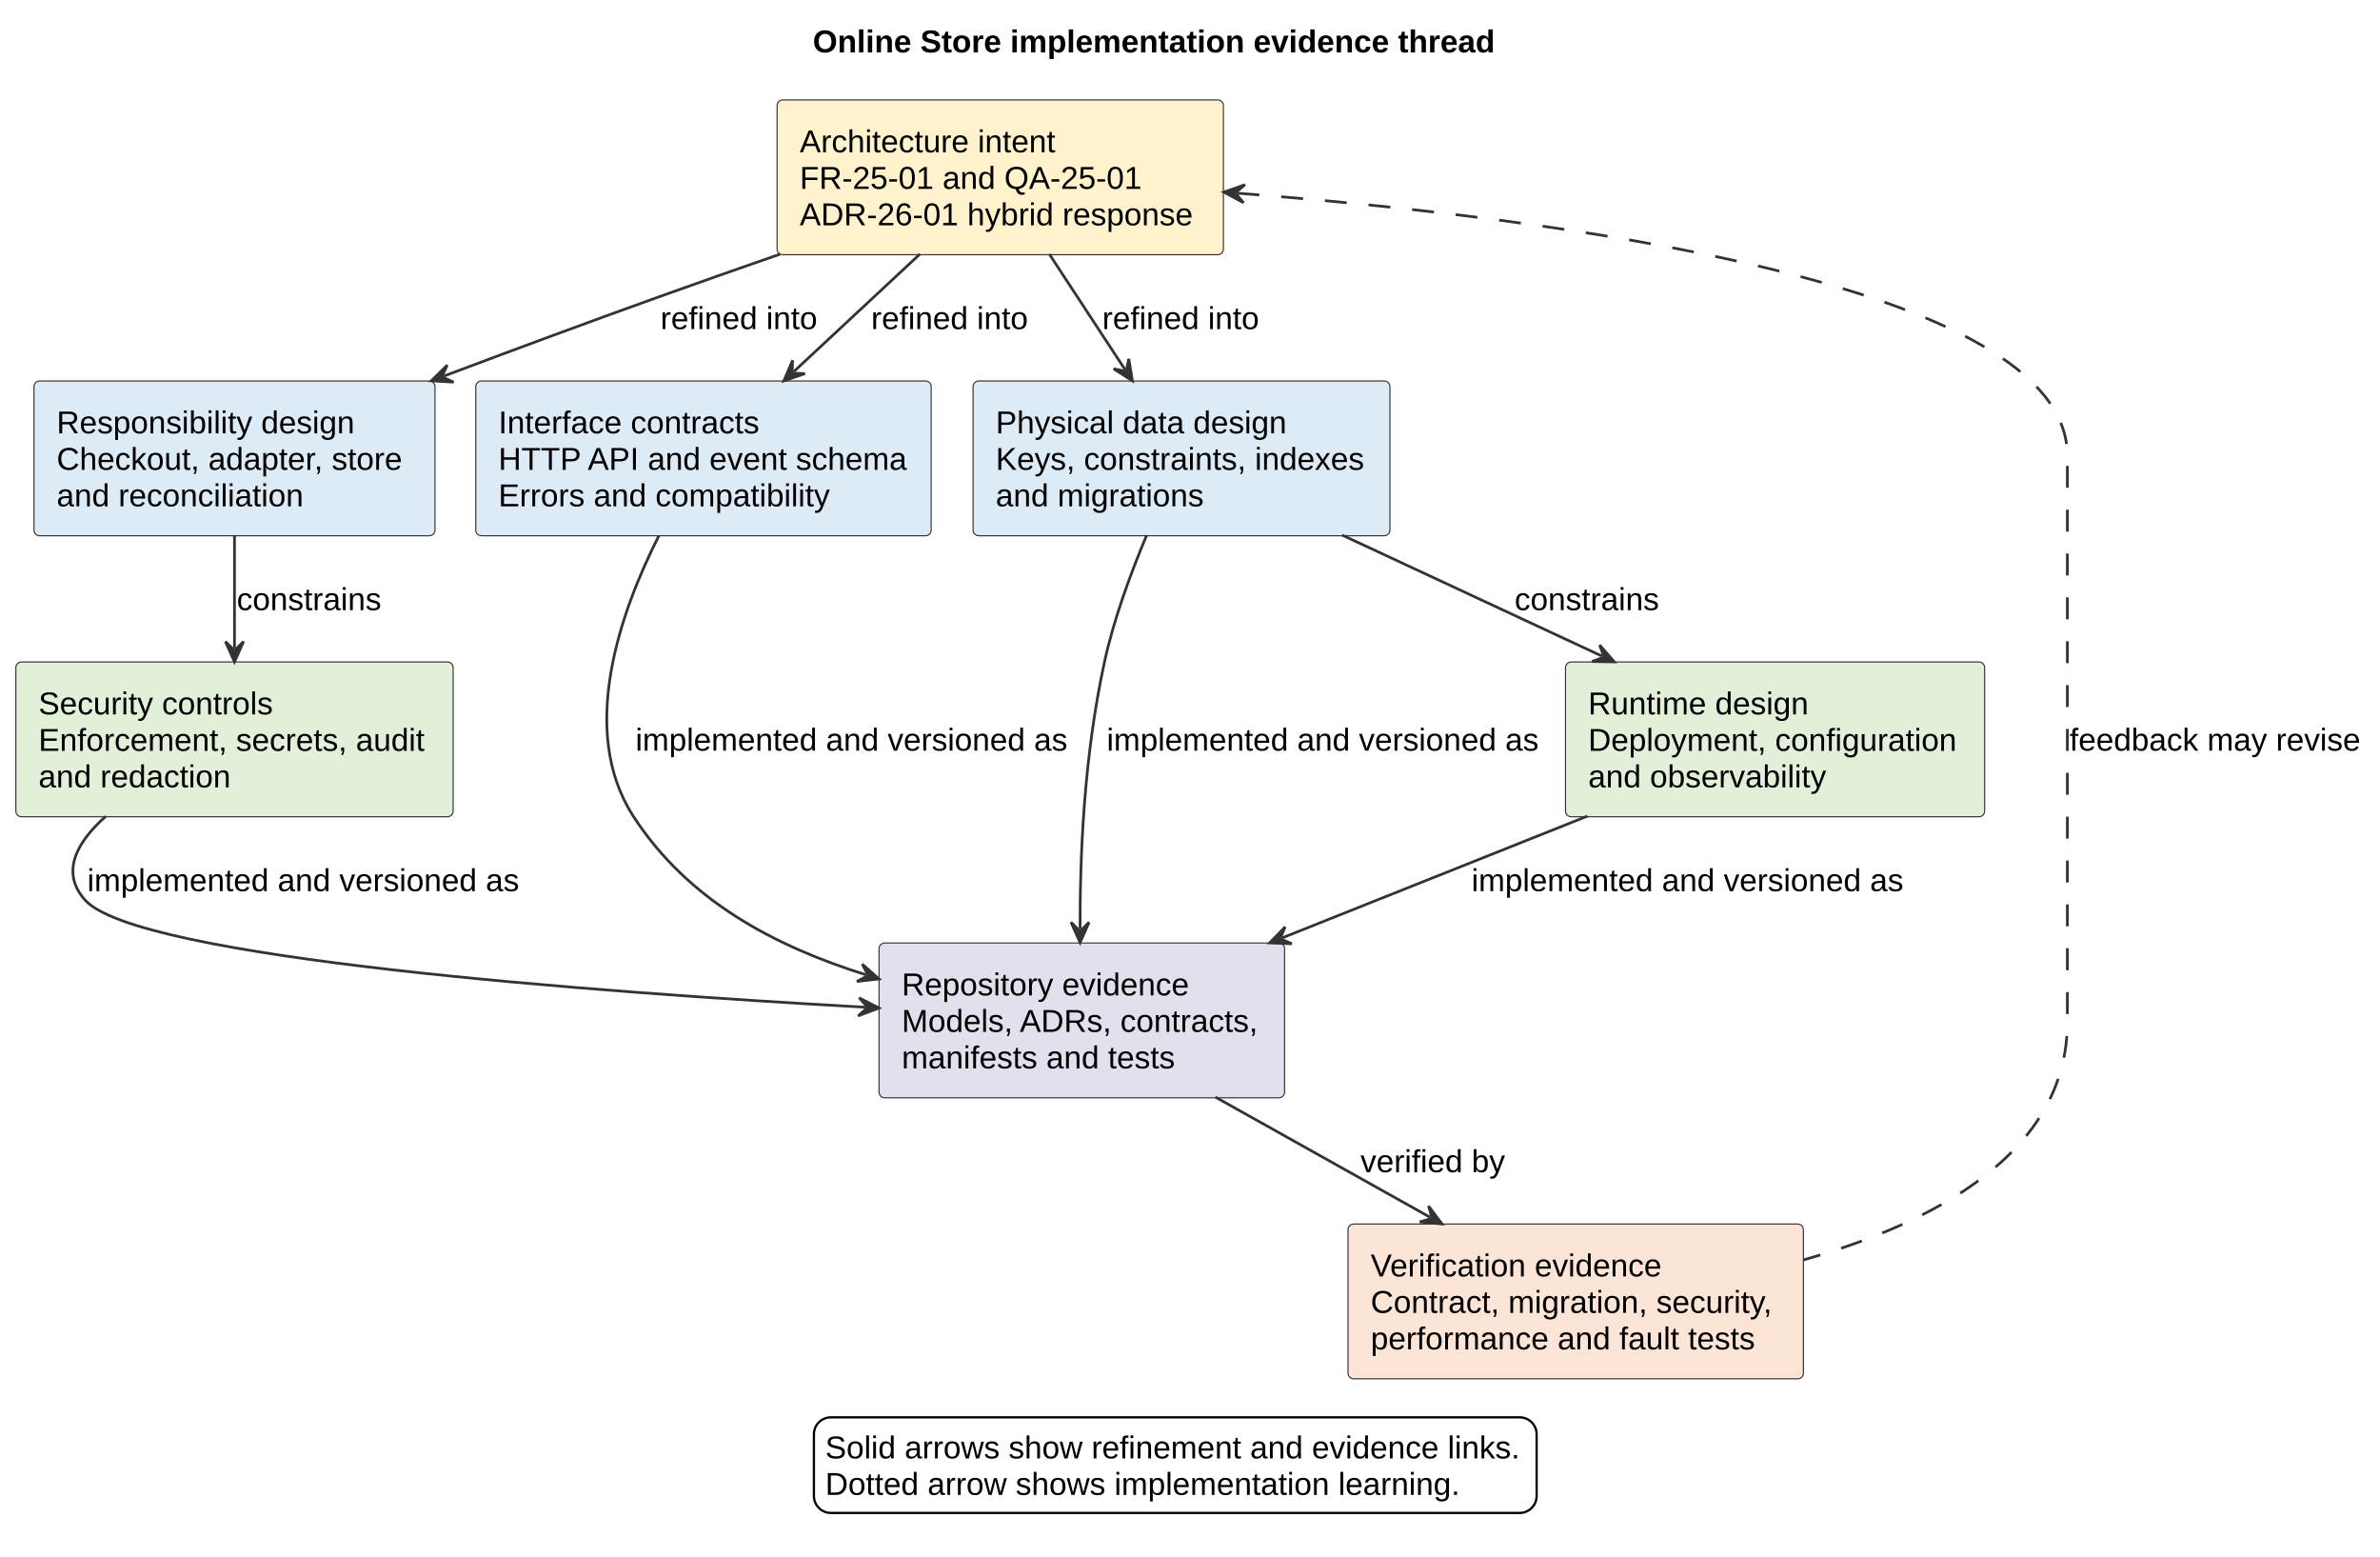
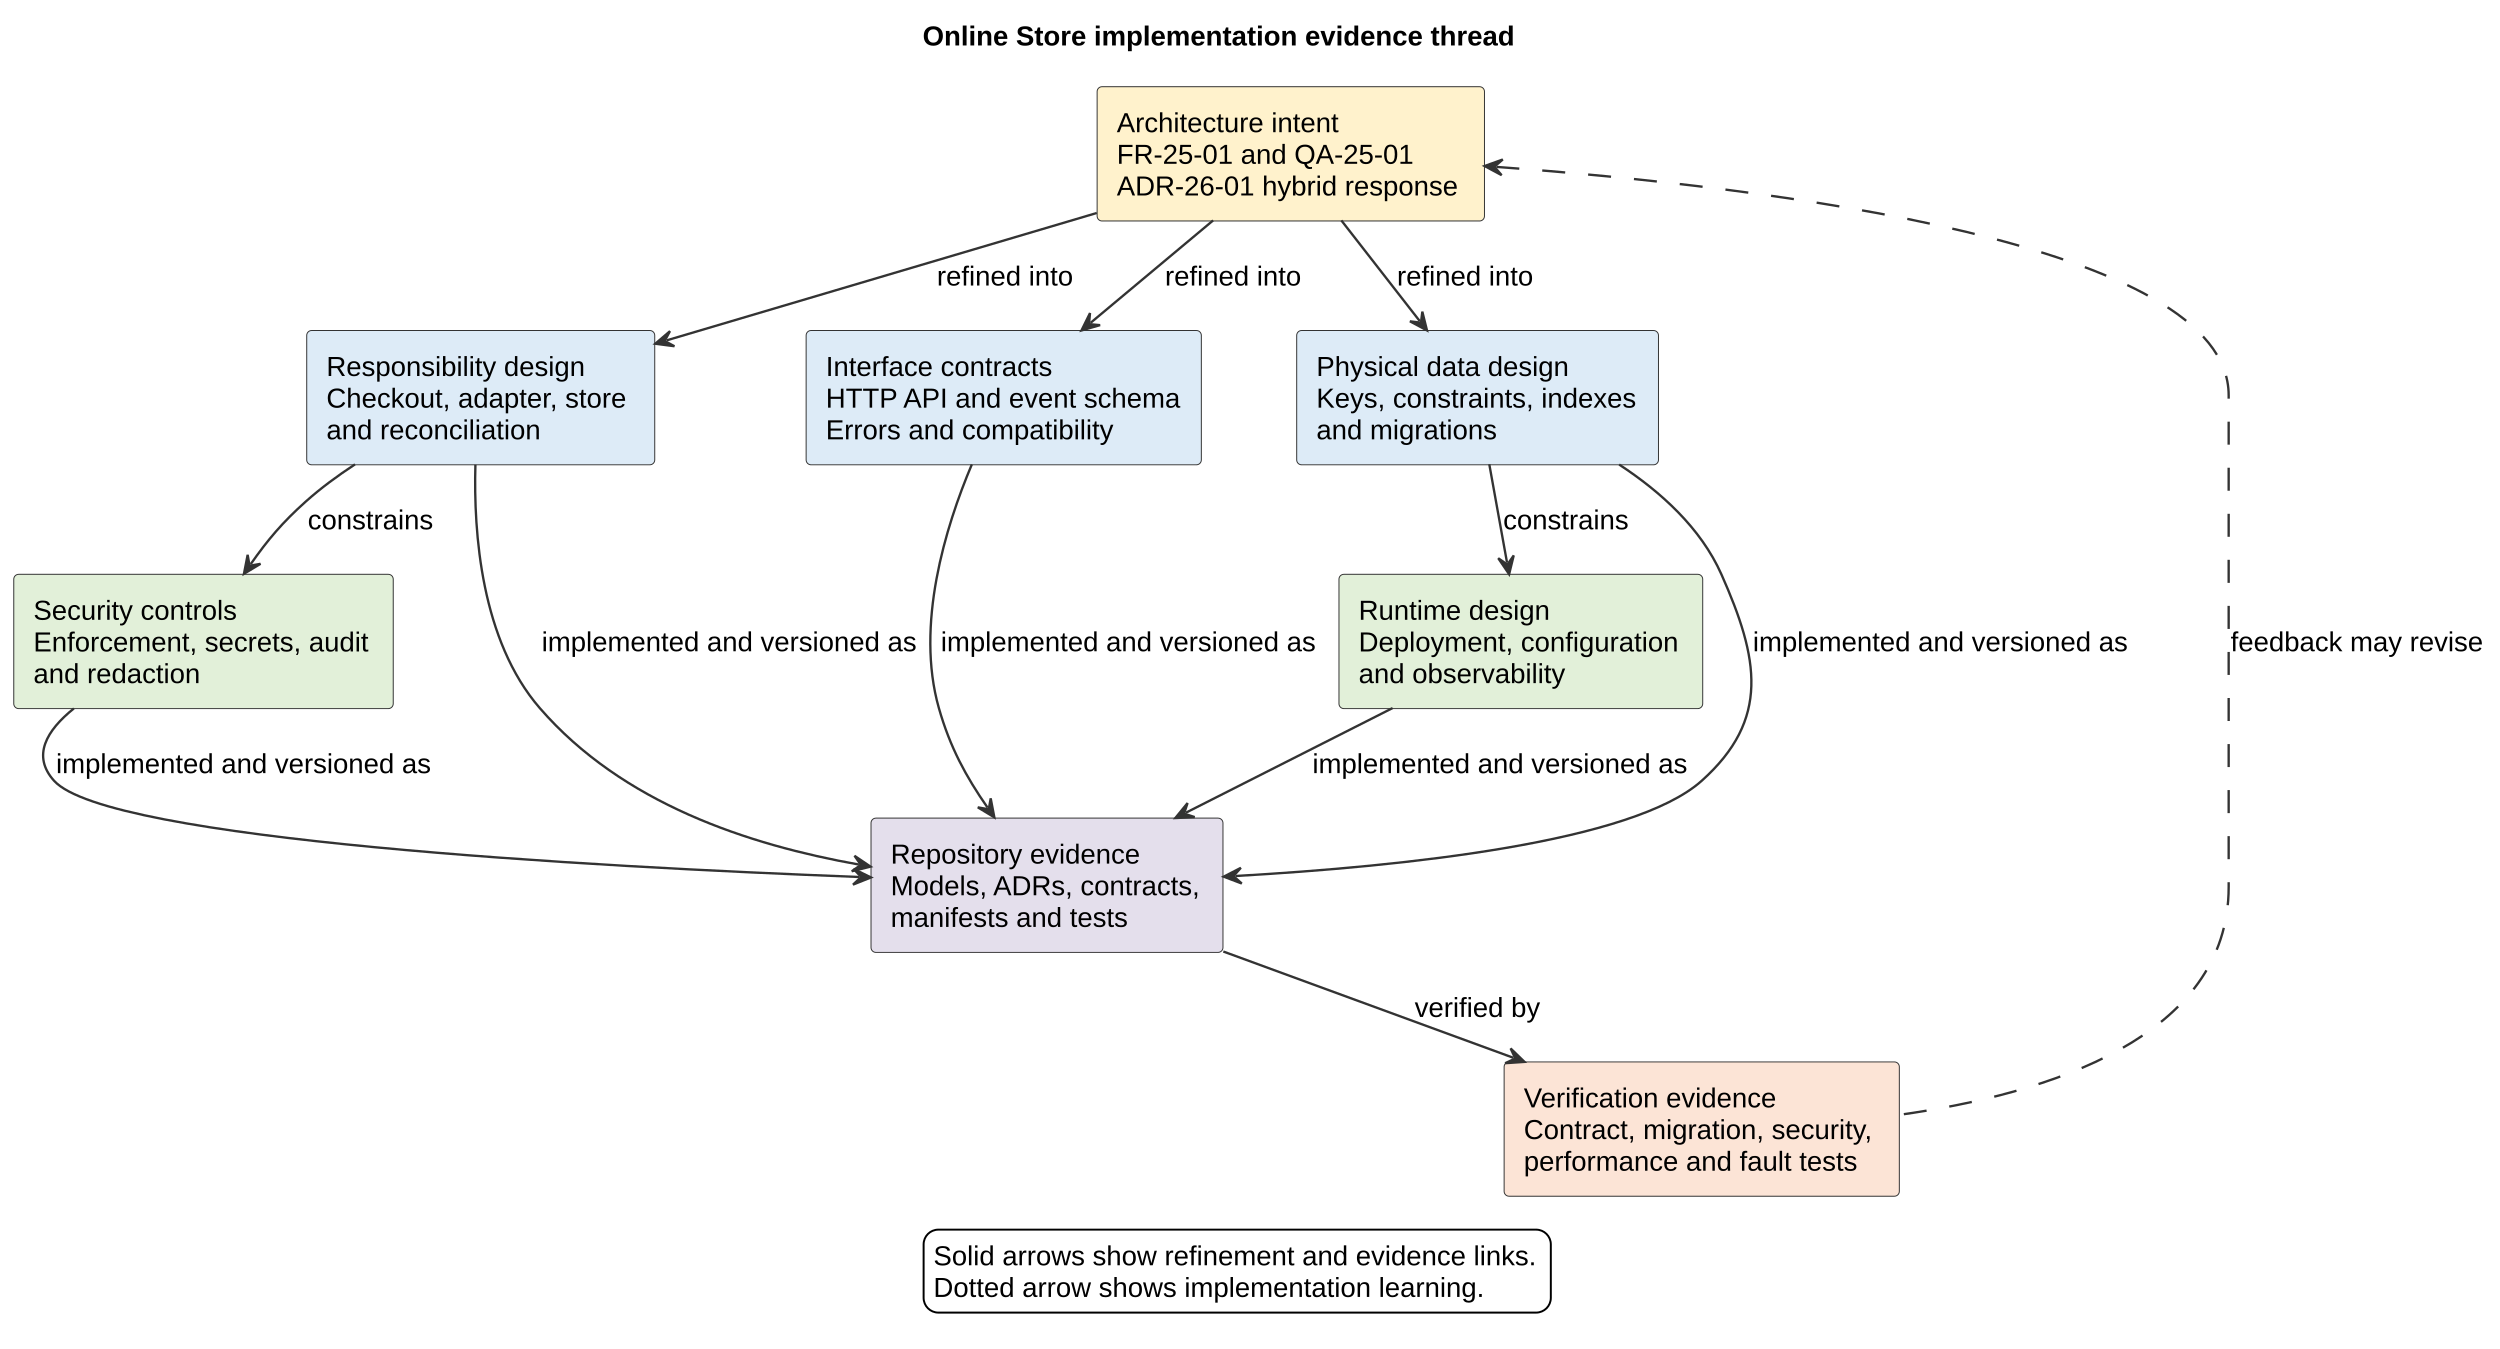
- <svg xmlns="http://www.w3.org/2000/svg" contentStyleType="text/css" height="497.021px" preserveAspectRatio="none" style="width:760px;height:497px;background:#FFFFFF;" version="1.1" viewBox="0 0 760 497" width="760.362px" zoomAndPan="magnify">
+ <svg xmlns="http://www.w3.org/2000/svg" contentStyleType="text/css" height="410.633px" preserveAspectRatio="none" style="width:760px;height:410px;background:#FFFFFF;" version="1.1" viewBox="0 0 760 410" width="760.299px" zoomAndPan="magnify">
  <defs />
  <g>
-     <text fill="#000000" font-family="Arial" font-size="10.129" font-weight="bold" lengthAdjust="spacing" textLength="231.509" x="259.543" y="16.735">Online Store implementation evidence thread</text>
+     <text fill="#000000" font-family="Arial" font-size="8.368" font-weight="bold" lengthAdjust="spacing" textLength="191.27" x="280.48" y="13.826">Online Store implementation evidence thread</text>
    <g id="elem_I">
-       <rect fill="#FFF2CC" height="49.41" rx="1.809" ry="1.809" style="stroke:#333333;stroke-width:0.362;" width="142.523" x="248.149" y="31.904" />
-       <text fill="#000000" font-family="Arial" font-size="10.129" lengthAdjust="spacing" textLength="83.198" x="255.383" y="48.639">Architecture intent</text>
-       <text fill="#000000" font-family="Arial" font-size="10.129" lengthAdjust="spacing" textLength="112.137" x="255.383" y="60.286">FR-25-01 and QA-25-01</text>
-       <text fill="#000000" font-family="Arial" font-size="10.129" lengthAdjust="spacing" textLength="128.053" x="255.383" y="71.933">ADR-26-01 hybrid response</text>
+       <rect fill="#FFF2CC" height="40.822" rx="1.494" ry="1.494" style="stroke:#333333;stroke-width:0.299;" width="117.751" x="333.527" y="26.359" />
+       <text fill="#000000" font-family="Arial" font-size="8.368" lengthAdjust="spacing" textLength="68.738" x="339.505" y="40.185">Architecture intent</text>
+       <text fill="#000000" font-family="Arial" font-size="8.368" lengthAdjust="spacing" textLength="92.647" x="339.505" y="49.807">FR-25-01 and QA-25-01</text>
+       <text fill="#000000" font-family="Arial" font-size="8.368" lengthAdjust="spacing" textLength="105.796" x="339.505" y="59.43">ADR-26-01 hybrid response</text>
    </g>
    <g id="elem_R">
-       <rect fill="#DDEBF7" height="49.41" rx="1.809" ry="1.809" style="stroke:#333333;stroke-width:0.362;" width="128.053" x="10.852" y="121.614" />
-       <text fill="#000000" font-family="Arial" font-size="10.129" lengthAdjust="spacing" textLength="96.221" x="18.087" y="138.349">Responsibility design</text>
-       <text fill="#000000" font-family="Arial" font-size="10.129" lengthAdjust="spacing" textLength="113.584" x="18.087" y="149.995">Checkout, adapter, store</text>
-       <text fill="#000000" font-family="Arial" font-size="10.129" lengthAdjust="spacing" textLength="80.305" x="18.087" y="161.642">and reconciliation</text>
+       <rect fill="#DDEBF7" height="40.822" rx="1.494" ry="1.494" style="stroke:#333333;stroke-width:0.299;" width="105.796" x="93.244" y="100.476" />
+       <text fill="#000000" font-family="Arial" font-size="8.368" lengthAdjust="spacing" textLength="79.497" x="99.221" y="114.302">Responsibility design</text>
+       <text fill="#000000" font-family="Arial" font-size="8.368" lengthAdjust="spacing" textLength="93.842" x="99.221" y="123.925">Checkout, adapter, store</text>
+       <text fill="#000000" font-family="Arial" font-size="8.368" lengthAdjust="spacing" textLength="66.347" x="99.221" y="133.547">and reconciliation</text>
    </g>
    <g id="elem_C">
-       <rect fill="#DDEBF7" height="49.41" rx="1.809" ry="1.809" style="stroke:#333333;stroke-width:0.362;" width="145.417" x="151.928" y="121.614" />
-       <text fill="#000000" font-family="Arial" font-size="10.129" lengthAdjust="spacing" textLength="84.645" x="159.162" y="138.349">Interface contracts</text>
-       <text fill="#000000" font-family="Arial" font-size="10.129" lengthAdjust="spacing" textLength="130.947" x="159.162" y="149.995">HTTP API and event schema</text>
-       <text fill="#000000" font-family="Arial" font-size="10.129" lengthAdjust="spacing" textLength="107.073" x="159.162" y="161.642">Errors and compatibility</text>
+       <rect fill="#DDEBF7" height="40.822" rx="1.494" ry="1.494" style="stroke:#333333;stroke-width:0.299;" width="120.142" x="245.065" y="100.476" />
+       <text fill="#000000" font-family="Arial" font-size="8.368" lengthAdjust="spacing" textLength="69.933" x="251.042" y="114.302">Interface contracts</text>
+       <text fill="#000000" font-family="Arial" font-size="8.368" lengthAdjust="spacing" textLength="108.187" x="251.042" y="123.925">HTTP API and event schema</text>
+       <text fill="#000000" font-family="Arial" font-size="8.368" lengthAdjust="spacing" textLength="88.462" x="251.042" y="133.547">Errors and compatibility</text>
    </g>
    <g id="elem_D">
-       <rect fill="#DDEBF7" height="49.41" rx="1.809" ry="1.809" style="stroke:#333333;stroke-width:0.362;" width="133.118" x="310.728" y="121.614" />
-       <text fill="#000000" font-family="Arial" font-size="10.129" lengthAdjust="spacing" textLength="94.05" x="317.963" y="138.349">Physical data design</text>
-       <text fill="#000000" font-family="Arial" font-size="10.129" lengthAdjust="spacing" textLength="118.648" x="317.963" y="149.995">Keys, constraints, indexes</text>
-       <text fill="#000000" font-family="Arial" font-size="10.129" lengthAdjust="spacing" textLength="67.282" x="317.963" y="161.642">and migrations</text>
+       <rect fill="#DDEBF7" height="40.822" rx="1.494" ry="1.494" style="stroke:#333333;stroke-width:0.299;" width="109.98" x="394.196" y="100.476" />
+       <text fill="#000000" font-family="Arial" font-size="8.368" lengthAdjust="spacing" textLength="77.704" x="400.173" y="114.302">Physical data design</text>
+       <text fill="#000000" font-family="Arial" font-size="8.368" lengthAdjust="spacing" textLength="98.026" x="400.173" y="123.925">Keys, constraints, indexes</text>
+       <text fill="#000000" font-family="Arial" font-size="8.368" lengthAdjust="spacing" textLength="55.588" x="400.173" y="133.547">and migrations</text>
    </g>
    <g id="elem_S">
-       <rect fill="#E2F0D9" height="49.41" rx="1.809" ry="1.809" style="stroke:#333333;stroke-width:0.362;" width="139.629" x="5.064" y="211.323" />
-       <text fill="#000000" font-family="Arial" font-size="10.129" lengthAdjust="spacing" textLength="75.964" x="12.299" y="228.058">Security controls</text>
-       <text fill="#000000" font-family="Arial" font-size="10.129" lengthAdjust="spacing" textLength="125.159" x="12.299" y="239.705">Enforcement, secrets, audit</text>
-       <text fill="#000000" font-family="Arial" font-size="10.129" lengthAdjust="spacing" textLength="62.941" x="12.299" y="251.352">and redaction</text>
+       <rect fill="#E2F0D9" height="40.822" rx="1.494" ry="1.494" style="stroke:#333333;stroke-width:0.299;" width="115.36" x="4.184" y="174.593" />
+       <text fill="#000000" font-family="Arial" font-size="8.368" lengthAdjust="spacing" textLength="62.761" x="10.161" y="188.419">Security controls</text>
+       <text fill="#000000" font-family="Arial" font-size="8.368" lengthAdjust="spacing" textLength="103.405" x="10.161" y="198.042">Enforcement, secrets, audit</text>
+       <text fill="#000000" font-family="Arial" font-size="8.368" lengthAdjust="spacing" textLength="52.002" x="10.161" y="207.664">and redaction</text>
    </g>
    <g id="elem_O">
-       <rect fill="#E2F0D9" height="49.41" rx="1.809" ry="1.809" style="stroke:#333333;stroke-width:0.362;" width="133.841" x="499.914" y="211.323" />
-       <text fill="#000000" font-family="Arial" font-size="10.129" lengthAdjust="spacing" textLength="70.9" x="507.149" y="228.058">Runtime design</text>
-       <text fill="#000000" font-family="Arial" font-size="10.129" lengthAdjust="spacing" textLength="119.372" x="507.149" y="239.705">Deployment, configuration</text>
-       <text fill="#000000" font-family="Arial" font-size="10.129" lengthAdjust="spacing" textLength="77.411" x="507.149" y="251.352">and observability</text>
+       <rect fill="#E2F0D9" height="40.822" rx="1.494" ry="1.494" style="stroke:#333333;stroke-width:0.299;" width="110.578" x="407.047" y="174.593" />
+       <text fill="#000000" font-family="Arial" font-size="8.368" lengthAdjust="spacing" textLength="58.577" x="413.024" y="188.419">Runtime design</text>
+       <text fill="#000000" font-family="Arial" font-size="8.368" lengthAdjust="spacing" textLength="98.624" x="413.024" y="198.042">Deployment, configuration</text>
+       <text fill="#000000" font-family="Arial" font-size="8.368" lengthAdjust="spacing" textLength="63.956" x="413.024" y="207.664">and observability</text>
    </g>
    <g id="elem_E">
-       <rect fill="#E4DFEC" height="49.41" rx="1.809" ry="1.809" style="stroke:#333333;stroke-width:0.362;" width="129.5" x="280.704" y="301.033" />
-       <text fill="#000000" font-family="Arial" font-size="10.129" lengthAdjust="spacing" textLength="93.327" x="287.939" y="317.768">Repository evidence</text>
-       <text fill="#000000" font-family="Arial" font-size="10.129" lengthAdjust="spacing" textLength="115.031" x="287.939" y="329.415">Models, ADRs, contracts,</text>
-       <text fill="#000000" font-family="Arial" font-size="10.129" lengthAdjust="spacing" textLength="88.263" x="287.939" y="341.062">manifests and tests</text>
+       <rect fill="#E4DFEC" height="40.822" rx="1.494" ry="1.494" style="stroke:#333333;stroke-width:0.299;" width="106.992" x="264.79" y="248.71" />
+       <text fill="#000000" font-family="Arial" font-size="8.368" lengthAdjust="spacing" textLength="77.106" x="270.767" y="262.536">Repository evidence</text>
+       <text fill="#000000" font-family="Arial" font-size="8.368" lengthAdjust="spacing" textLength="95.037" x="270.767" y="272.159">Models, ADRs, contracts,</text>
+       <text fill="#000000" font-family="Arial" font-size="8.368" lengthAdjust="spacing" textLength="72.922" x="270.767" y="281.781">manifests and tests</text>
    </g>
    <g id="elem_V">
-       <rect fill="#FCE4D6" height="49.41" rx="1.809" ry="1.809" style="stroke:#333333;stroke-width:0.362;" width="145.417" x="430.462" y="390.743" />
-       <text fill="#000000" font-family="Arial" font-size="10.129" lengthAdjust="spacing" textLength="94.774" x="437.696" y="407.478">Verification evidence</text>
-       <text fill="#000000" font-family="Arial" font-size="10.129" lengthAdjust="spacing" textLength="130.947" x="437.696" y="419.124">Contract, migration, security,</text>
-       <text fill="#000000" font-family="Arial" font-size="10.129" lengthAdjust="spacing" textLength="125.159" x="437.696" y="430.771">performance and fault tests</text>
+       <rect fill="#FCE4D6" height="40.822" rx="1.494" ry="1.494" style="stroke:#333333;stroke-width:0.299;" width="120.142" x="457.255" y="322.827" />
+       <text fill="#000000" font-family="Arial" font-size="8.368" lengthAdjust="spacing" textLength="78.301" x="463.232" y="336.654">Verification evidence</text>
+       <text fill="#000000" font-family="Arial" font-size="8.368" lengthAdjust="spacing" textLength="108.187" x="463.232" y="346.276">Contract, migration, security,</text>
+       <text fill="#000000" font-family="Arial" font-size="8.368" lengthAdjust="spacing" textLength="103.405" x="463.232" y="355.899">performance and fault tests</text>
    </g>
    <g id="link_I_R">
-       <path d="M249.089,81.136 C236.125,85.628 222.719,90.338 210.167,94.845 C186.444,103.368 164.564,111.477 141.797,120.035 " fill="none" id="I-to-R" style="stroke:#333333;stroke-width:0.868;" />
-       <polygon fill="#333333" points="137.733,121.563,144.846,121.981,141.119,120.29,142.81,116.563,137.733,121.563" style="stroke:#333333;stroke-width:0.868;" />
-       <text fill="#000000" font-family="Arial" font-size="10.129" lengthAdjust="spacing" textLength="51.366" x="210.89" y="105.069">refined into</text>
+       <path d="M333.42,64.744 C292.578,76.836 242.12,91.783 202.635,103.474 " fill="none" id="I-to-R" style="stroke:#333333;stroke-width:0.717;" />
+       <polygon fill="#333333" points="199.196,104.493,205.033,105.258,202.061,103.644,203.675,100.673,199.196,104.493" style="stroke:#333333;stroke-width:0.717;" />
+       <text fill="#000000" font-family="Arial" font-size="8.368" lengthAdjust="spacing" textLength="42.438" x="284.813" y="86.807">refined into</text>
    </g>
    <g id="link_I_C">
-       <path d="M293.763,81.107 C280.278,93.666 266.966,106.067 253.481,118.626 " fill="none" id="I-to-C" style="stroke:#333333;stroke-width:0.868;" />
-       <polygon fill="#333333" points="250.304,121.585,257.041,119.265,252.952,119.119,253.097,115.029,250.304,121.585" style="stroke:#333333;stroke-width:0.868;" />
-       <text fill="#000000" font-family="Arial" font-size="10.129" lengthAdjust="spacing" textLength="51.366" x="278.172" y="105.069">refined into</text>
+       <path d="M368.787,67.01 C356.372,77.386 343.942,87.776 331.522,98.153 " fill="none" id="I-to-C" style="stroke:#333333;stroke-width:0.717;" />
+       <polygon fill="#333333" points="328.769,100.452,334.431,98.838,331.063,98.536,331.365,95.168,328.769,100.452" style="stroke:#333333;stroke-width:0.717;" />
+       <text fill="#000000" font-family="Arial" font-size="8.368" lengthAdjust="spacing" textLength="42.438" x="354.149" y="86.807">refined into</text>
    </g>
    <g id="link_I_D">
-       <path d="M335.073,81.107 C343.306,93.666 350.997,105.395 359.23,117.954 " fill="none" id="I-to-D" style="stroke:#333333;stroke-width:0.868;" />
-       <polygon fill="#333333" points="361.61,121.585,360.46,114.553,359.626,118.559,355.62,117.726,361.61,121.585" style="stroke:#333333;stroke-width:0.868;" />
-       <text fill="#000000" font-family="Arial" font-size="10.129" lengthAdjust="spacing" textLength="51.366" x="351.966" y="105.069">refined into</text>
+       <path d="M407.77,67.01 C415.851,77.386 423.522,87.246 431.603,97.622 " fill="none" id="I-to-D" style="stroke:#333333;stroke-width:0.717;" />
+       <polygon fill="#333333" points="433.807,100.452,432.388,94.739,431.97,98.094,428.615,97.677,433.807,100.452" style="stroke:#333333;stroke-width:0.717;" />
+       <text fill="#000000" font-family="Arial" font-size="8.368" lengthAdjust="spacing" textLength="42.438" x="424.68" y="86.807">refined into</text>
    </g>
    <g id="link_R_S">
-       <path d="M74.879,170.816 C74.879,183.376 74.879,194.394 74.879,206.953 " fill="none" id="R-to-S" style="stroke:#333333;stroke-width:0.868;" />
-       <polygon fill="#333333" points="74.879,211.294,77.772,204.783,74.879,207.677,71.985,204.783,74.879,211.294" style="stroke:#333333;stroke-width:0.868;" />
-       <text fill="#000000" font-family="Arial" font-size="10.129" lengthAdjust="spacing" textLength="47.025" x="75.602" y="194.779">constrains</text>
+       <path d="M107.918,141.168 C102.646,144.611 97.488,148.413 92.945,152.477 C85.868,158.813 81.421,164.057 76.215,171.499 " fill="none" id="R-to-S" style="stroke:#333333;stroke-width:0.717;" />
+       <polygon fill="#333333" points="74.159,174.438,79.202,171.4,75.872,171.989,75.284,168.659,74.159,174.438" style="stroke:#333333;stroke-width:0.717;" />
+       <text fill="#000000" font-family="Arial" font-size="8.368" lengthAdjust="spacing" textLength="38.852" x="93.543" y="160.924">constrains</text>
    </g>
    <g id="link_D_O">
-       <path d="M428.581,170.816 C455.551,183.376 484.584,196.903 511.562,209.462 " fill="none" id="D-to-O" style="stroke:#333333;stroke-width:0.868;" />
-       <polygon fill="#333333" points="515.498,211.294,510.816,205.923,512.218,209.768,508.373,211.17,515.498,211.294" style="stroke:#333333;stroke-width:0.868;" />
-       <text fill="#000000" font-family="Arial" font-size="10.129" lengthAdjust="spacing" textLength="47.025" x="483.636" y="194.779">constrains</text>
+       <path d="M452.742,141.127 C454.613,151.503 456.266,160.663 458.137,171.04 " fill="none" id="D-to-O" style="stroke:#333333;stroke-width:0.717;" />
+       <polygon fill="#333333" points="458.773,174.569,460.172,168.851,458.243,171.628,455.466,169.699,458.773,174.569" style="stroke:#333333;stroke-width:0.717;" />
+       <text fill="#000000" font-family="Arial" font-size="8.368" lengthAdjust="spacing" textLength="38.852" x="456.956" y="160.924">constrains</text>
    </g>
    <g id="link_C_E">
-       <path d="M210.398,171.026 C198.034,195.429 184.628,233.345 202.208,260.519 C219.68,287.533 247.342,302.025 276.549,311.199 " fill="none" id="C-to-E" style="stroke:#333333;stroke-width:0.868;" />
-       <polygon fill="#333333" points="280.69,312.5,275.345,307.788,277.239,311.416,273.611,313.31,280.69,312.5" style="stroke:#333333;stroke-width:0.868;" />
-       <text fill="#000000" font-family="Arial" font-size="10.129" lengthAdjust="spacing" textLength="139.629" x="202.932" y="239.634">implemented and versioned as</text>
+       <path d="M295.441,141.18 C287.365,160.308 278.244,190.014 285.411,215.238 C288.794,227.144 293.63,236.055 300.234,245.535 " fill="none" id="C-to-E" style="stroke:#333333;stroke-width:0.717;" />
+       <polygon fill="#333333" points="302.284,248.477,301.171,242.696,300.576,246.025,297.248,245.43,302.284,248.477" style="stroke:#333333;stroke-width:0.717;" />
+       <text fill="#000000" font-family="Arial" font-size="8.368" lengthAdjust="spacing" textLength="115.36" x="286.009" y="197.983">implemented and versioned as</text>
+     </g>
+     <g id="link_R_E">
+       <path d="M144.523,141.27 C143.931,162.143 146.322,194.736 164.074,215.238 C189.196,244.245 227.398,256.82 261.115,262.827 " fill="none" id="R-to-E" style="stroke:#333333;stroke-width:0.717;" />
+       <polygon fill="#333333" points="264.646,263.456,259.769,260.159,261.704,262.932,258.931,264.866,264.646,263.456" style="stroke:#333333;stroke-width:0.717;" />
+       <text fill="#000000" font-family="Arial" font-size="8.368" lengthAdjust="spacing" textLength="115.36" x="164.672" y="197.983">implemented and versioned as</text>
    </g>
    <g id="link_D_E">
-       <path d="M366.167,170.867 C361.154,182.768 355.692,197.527 352.689,211.323 C346.07,241.73 344.853,273.375 344.897,296.569 " fill="none" id="D-to-E" style="stroke:#333333;stroke-width:0.868;" />
-       <polygon fill="#333333" points="344.905,300.91,347.786,294.393,344.898,297.293,341.999,294.404,344.905,300.91" style="stroke:#333333;stroke-width:0.868;" />
-       <text fill="#000000" font-family="Arial" font-size="10.129" lengthAdjust="spacing" textLength="139.629" x="353.413" y="239.634">implemented and versioned as</text>
+       <path d="M492.222,141.222 C504.911,149.519 517.063,160.553 523.303,174.593 C534.684,200.199 538.186,218.651 517.326,237.353 C496.43,256.086 427.076,263.346 375.571,266.305 " fill="none" id="D-to-E" style="stroke:#333333;stroke-width:0.717;" />
+       <polygon fill="#333333" points="371.991,266.51,377.498,268.589,374.974,266.339,377.224,263.815,371.991,266.51" style="stroke:#333333;stroke-width:0.717;" />
+       <text fill="#000000" font-family="Arial" font-size="8.368" lengthAdjust="spacing" textLength="115.36" x="532.867" y="197.983">implemented and versioned as</text>
    </g>
    <g id="link_S_E">
-       <path d="M33.771,260.591 C24.417,268.94 19.266,278.439 27.13,287.287 C43.661,305.887 188.173,316.62 276.356,321.547 " fill="none" id="S-to-E" style="stroke:#333333;stroke-width:0.868;" />
-       <polygon fill="#333333" points="280.69,321.789,274.35,318.536,277.078,321.587,274.027,324.315,280.69,321.789" style="stroke:#333333;stroke-width:0.868;" />
-       <text fill="#000000" font-family="Arial" font-size="10.129" lengthAdjust="spacing" textLength="139.629" x="27.853" y="284.488">implemented and versioned as</text>
+       <path d="M22.462,215.369 C14.112,222.082 9.611,229.792 16.437,237.353 C32.725,255.405 178.936,263.45 261.194,266.606 " fill="none" id="S-to-E" style="stroke:#333333;stroke-width:0.717;" />
+       <polygon fill="#333333" points="264.778,266.743,259.494,264.148,261.791,266.629,259.31,268.926,264.778,266.743" style="stroke:#333333;stroke-width:0.717;" />
+       <text fill="#000000" font-family="Arial" font-size="8.368" lengthAdjust="spacing" textLength="115.36" x="17.035" y="235.041">implemented and versioned as</text>
    </g>
    <g id="link_O_E">
-       <path d="M506.925,260.526 C475.425,273.085 440.955,286.837 409.44,299.397 " fill="none" id="O-to-E" style="stroke:#333333;stroke-width:0.868;" />
-       <polygon fill="#333333" points="405.408,301.004,412.528,301.282,408.768,299.665,410.385,295.905,405.408,301.004" style="stroke:#333333;stroke-width:0.868;" />
-       <text fill="#000000" font-family="Arial" font-size="10.129" lengthAdjust="spacing" textLength="139.629" x="469.89" y="284.488">implemented and versioned as</text>
+       <path d="M423.353,215.244 C402.857,225.62 381,236.69 360.498,247.067 " fill="none" id="O-to-E" style="stroke:#333333;stroke-width:0.717;" />
+       <polygon fill="#333333" points="357.299,248.686,363.178,248.39,359.965,247.337,361.019,244.124,357.299,248.686" style="stroke:#333333;stroke-width:0.717;" />
+       <text fill="#000000" font-family="Arial" font-size="8.368" lengthAdjust="spacing" textLength="115.36" x="398.978" y="235.041">implemented and versioned as</text>
    </g>
    <g id="link_E_V">
-       <path d="M388.132,350.236 C410.574,362.795 434.219,376.035 456.668,388.594 " fill="none" id="E-to-V" style="stroke:#333333;stroke-width:0.868;" />
-       <polygon fill="#333333" points="460.457,390.714,456.187,385.009,457.3,388.947,453.361,390.06,460.457,390.714" style="stroke:#333333;stroke-width:0.868;" />
-       <text fill="#000000" font-family="Arial" font-size="10.129" lengthAdjust="spacing" textLength="47.025" x="434.441" y="374.198">verified by</text>
+       <path d="M371.889,289.265 C400.269,299.666 431.665,311.169 460.086,321.582 " fill="none" id="E-to-V" style="stroke:#333333;stroke-width:0.717;" />
+       <polygon fill="#333333" points="463.454,322.815,459.225,318.72,460.647,321.787,457.58,323.21,463.454,322.815" style="stroke:#333333;stroke-width:0.717;" />
+       <text fill="#000000" font-family="Arial" font-size="8.368" lengthAdjust="spacing" textLength="38.852" x="430.059" y="309.159">verified by</text>
    </g>
    <g id="link_I_V">
-       <path d="M395.173,61.67 C495.09,69.411 660.162,90.338 660.162,145.488 C660.162,145.488 660.162,145.488 660.162,326.354 C660.162,368.329 616.985,390.554 575.922,402.195 " fill="none" id="I-backto-V" style="stroke:#333333;stroke-width:0.868;stroke-dasharray:7.0,7.0;" />
-       <polygon fill="#333333" points="390.845,61.334,397.113,64.722,394.451,61.614,397.56,58.952,390.845,61.334" style="stroke:#333333;stroke-width:0.868;" />
-       <text fill="#000000" font-family="Arial" font-size="10.129" lengthAdjust="spacing" textLength="94.05" x="660.885" y="239.634">feedback may revise</text>
+       <path d="M454.885,50.735 C538.368,56.897 677.515,73.931 677.515,120.201 C677.515,120.201 677.515,120.201 677.515,269.63 C677.515,315.314 622.883,332.51 577.433,338.912 " fill="none" id="I-backto-V" style="stroke:#333333;stroke-width:0.717;stroke-dasharray:7.0,7.0;" />
+       <polygon fill="#333333" points="451.308,50.471,456.497,53.251,454.288,50.691,456.849,48.482,451.308,50.471" style="stroke:#333333;stroke-width:0.717;" />
+       <text fill="#000000" font-family="Arial" font-size="8.368" lengthAdjust="spacing" textLength="77.704" x="678.112" y="197.983">feedback may revise</text>
    </g>
-     <rect fill="none" height="30.528" id="_legend" rx="5.426" ry="5.426" style="stroke:#000000;stroke-width:0.723;" width="230.785" x="259.905" y="452.451" />
-     <text fill="#000000" font-family="Arial" font-size="10.129" lengthAdjust="spacing" textLength="223.551" x="263.522" y="465.569">Solid arrows show refinement and evidence links.</text>
-     <text fill="#000000" font-family="Arial" font-size="10.129" lengthAdjust="spacing" textLength="204.017" x="263.522" y="477.216">Dotted arrow shows implementation learning.</text>
+     <rect fill="none" height="25.222" id="_legend" rx="4.483" ry="4.483" style="stroke:#000000;stroke-width:0.598;" width="190.672" x="280.779" y="373.81" />
+     <text fill="#000000" font-family="Arial" font-size="8.368" lengthAdjust="spacing" textLength="184.695" x="283.767" y="384.648">Solid arrows show refinement and evidence links.</text>
+     <text fill="#000000" font-family="Arial" font-size="8.368" lengthAdjust="spacing" textLength="168.557" x="283.767" y="394.271">Dotted arrow shows implementation learning.</text>
  </g>
</svg>
